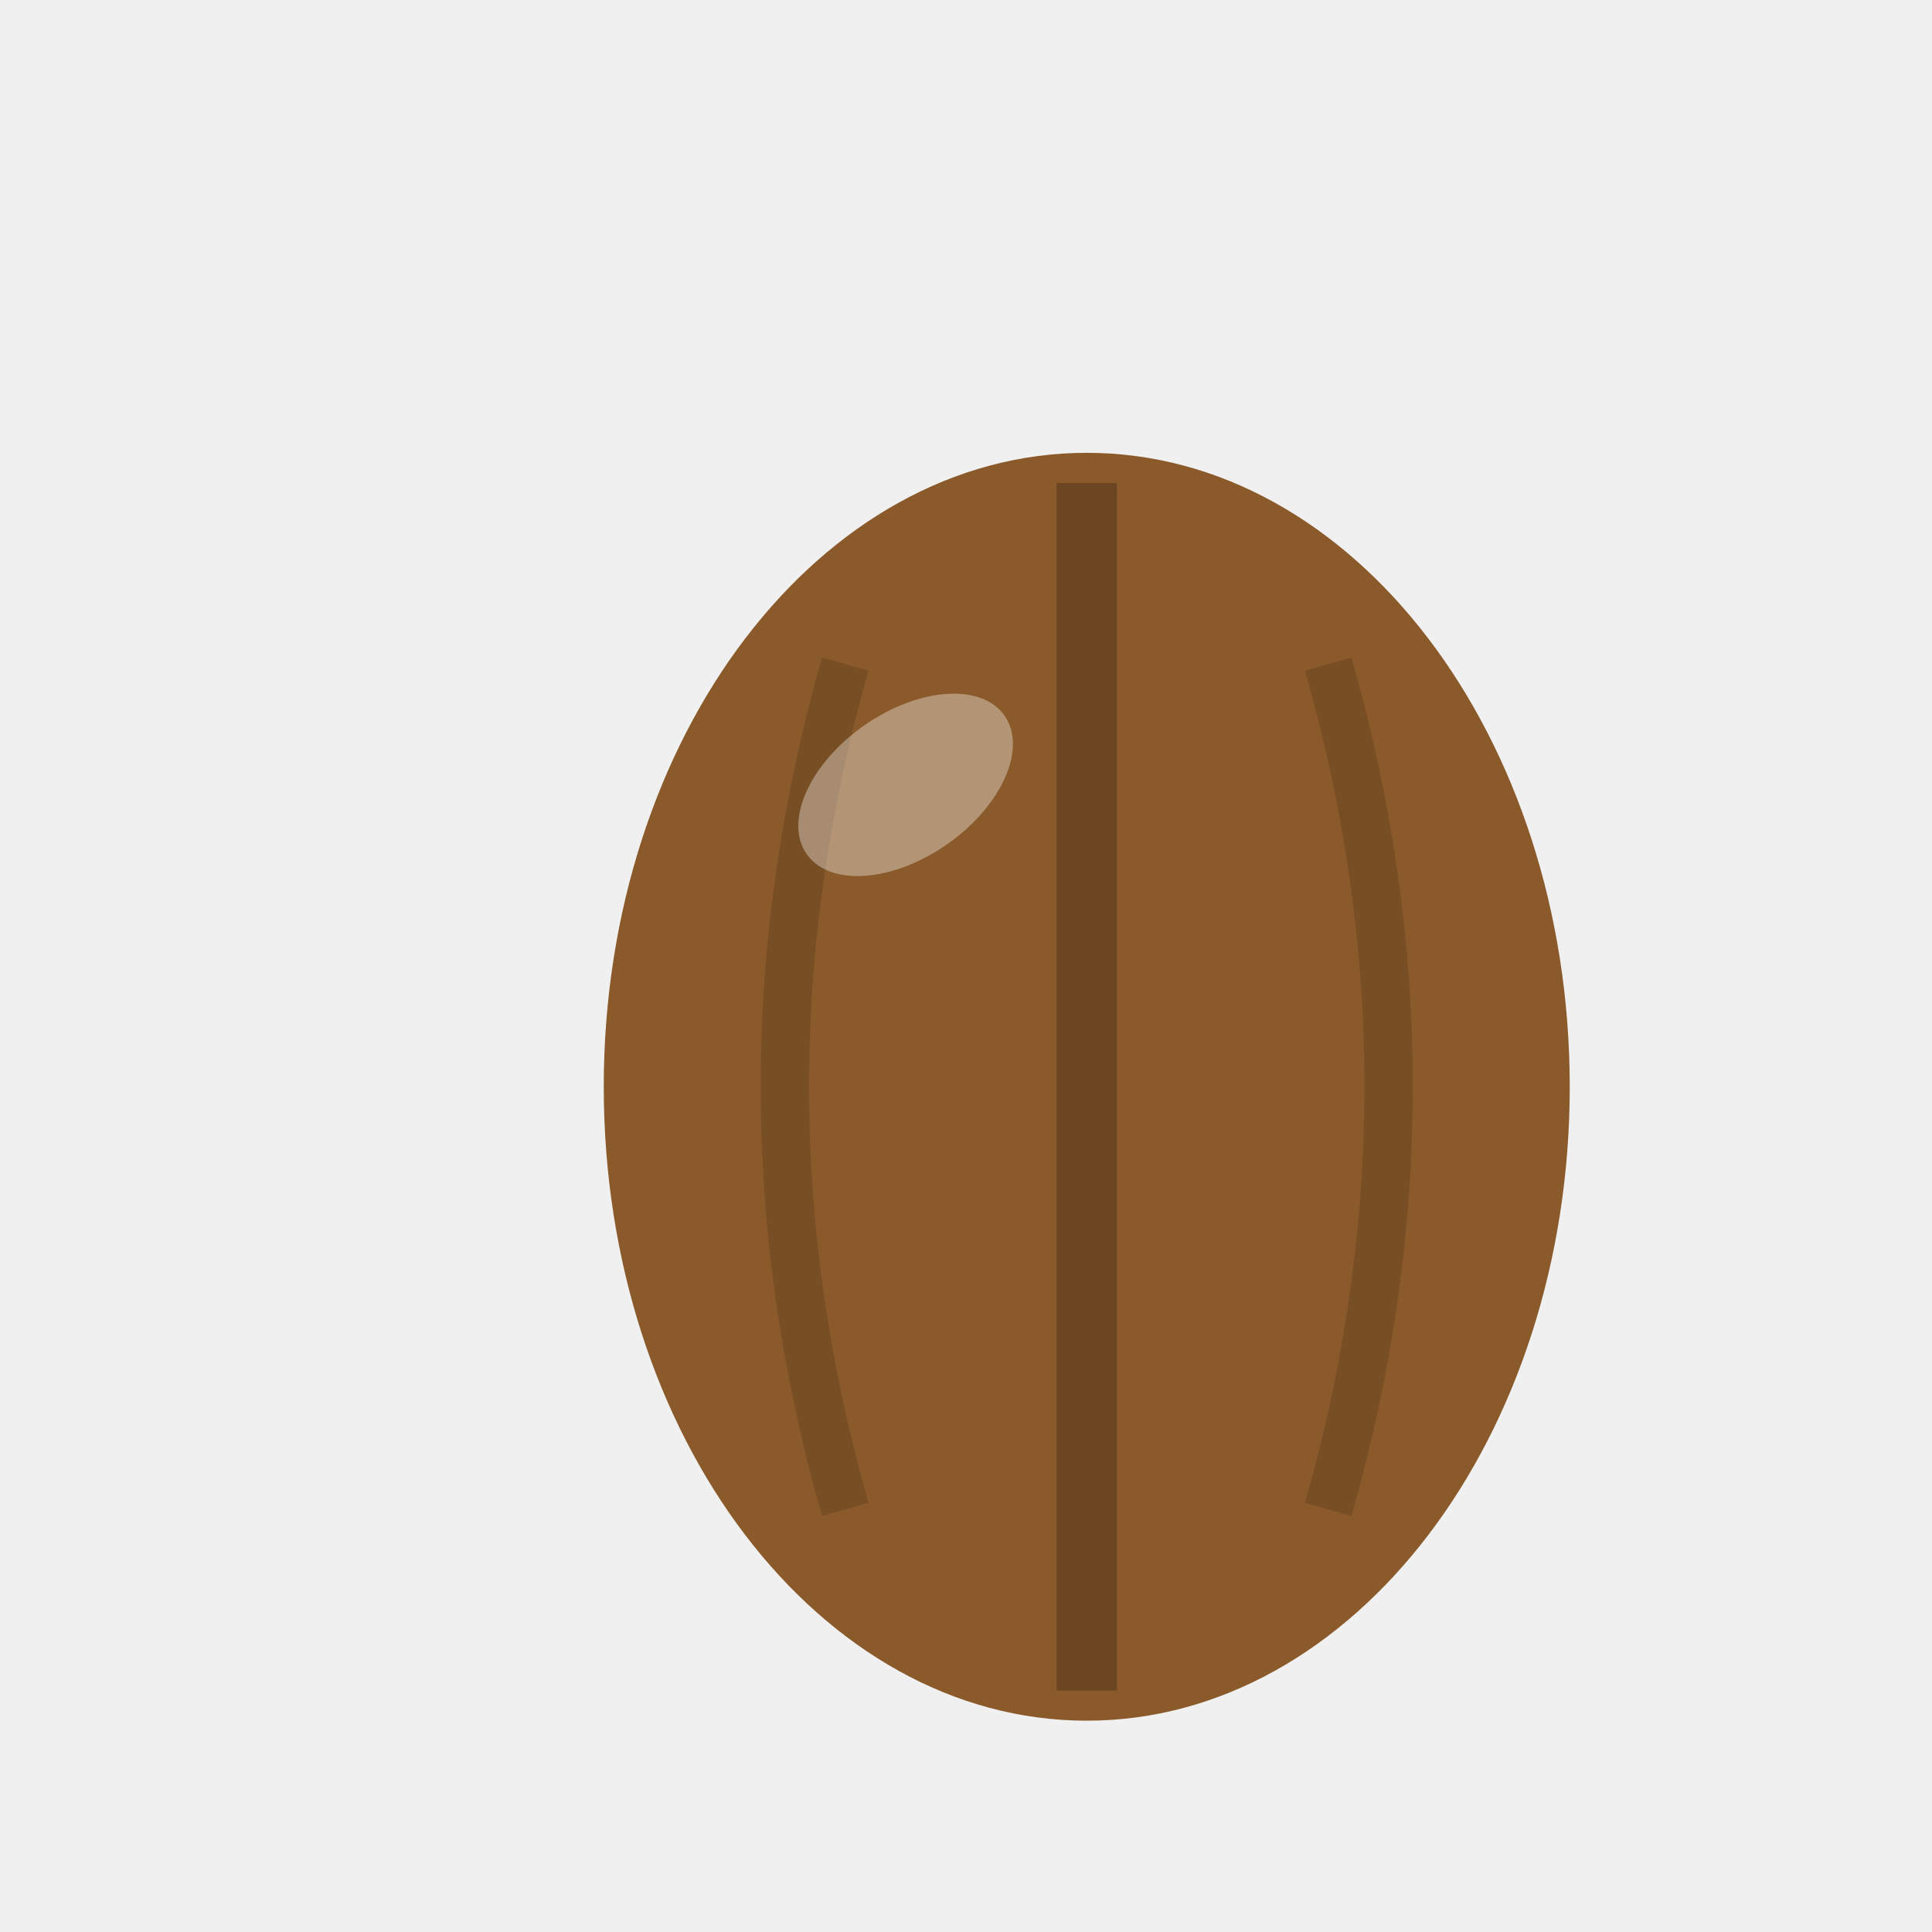
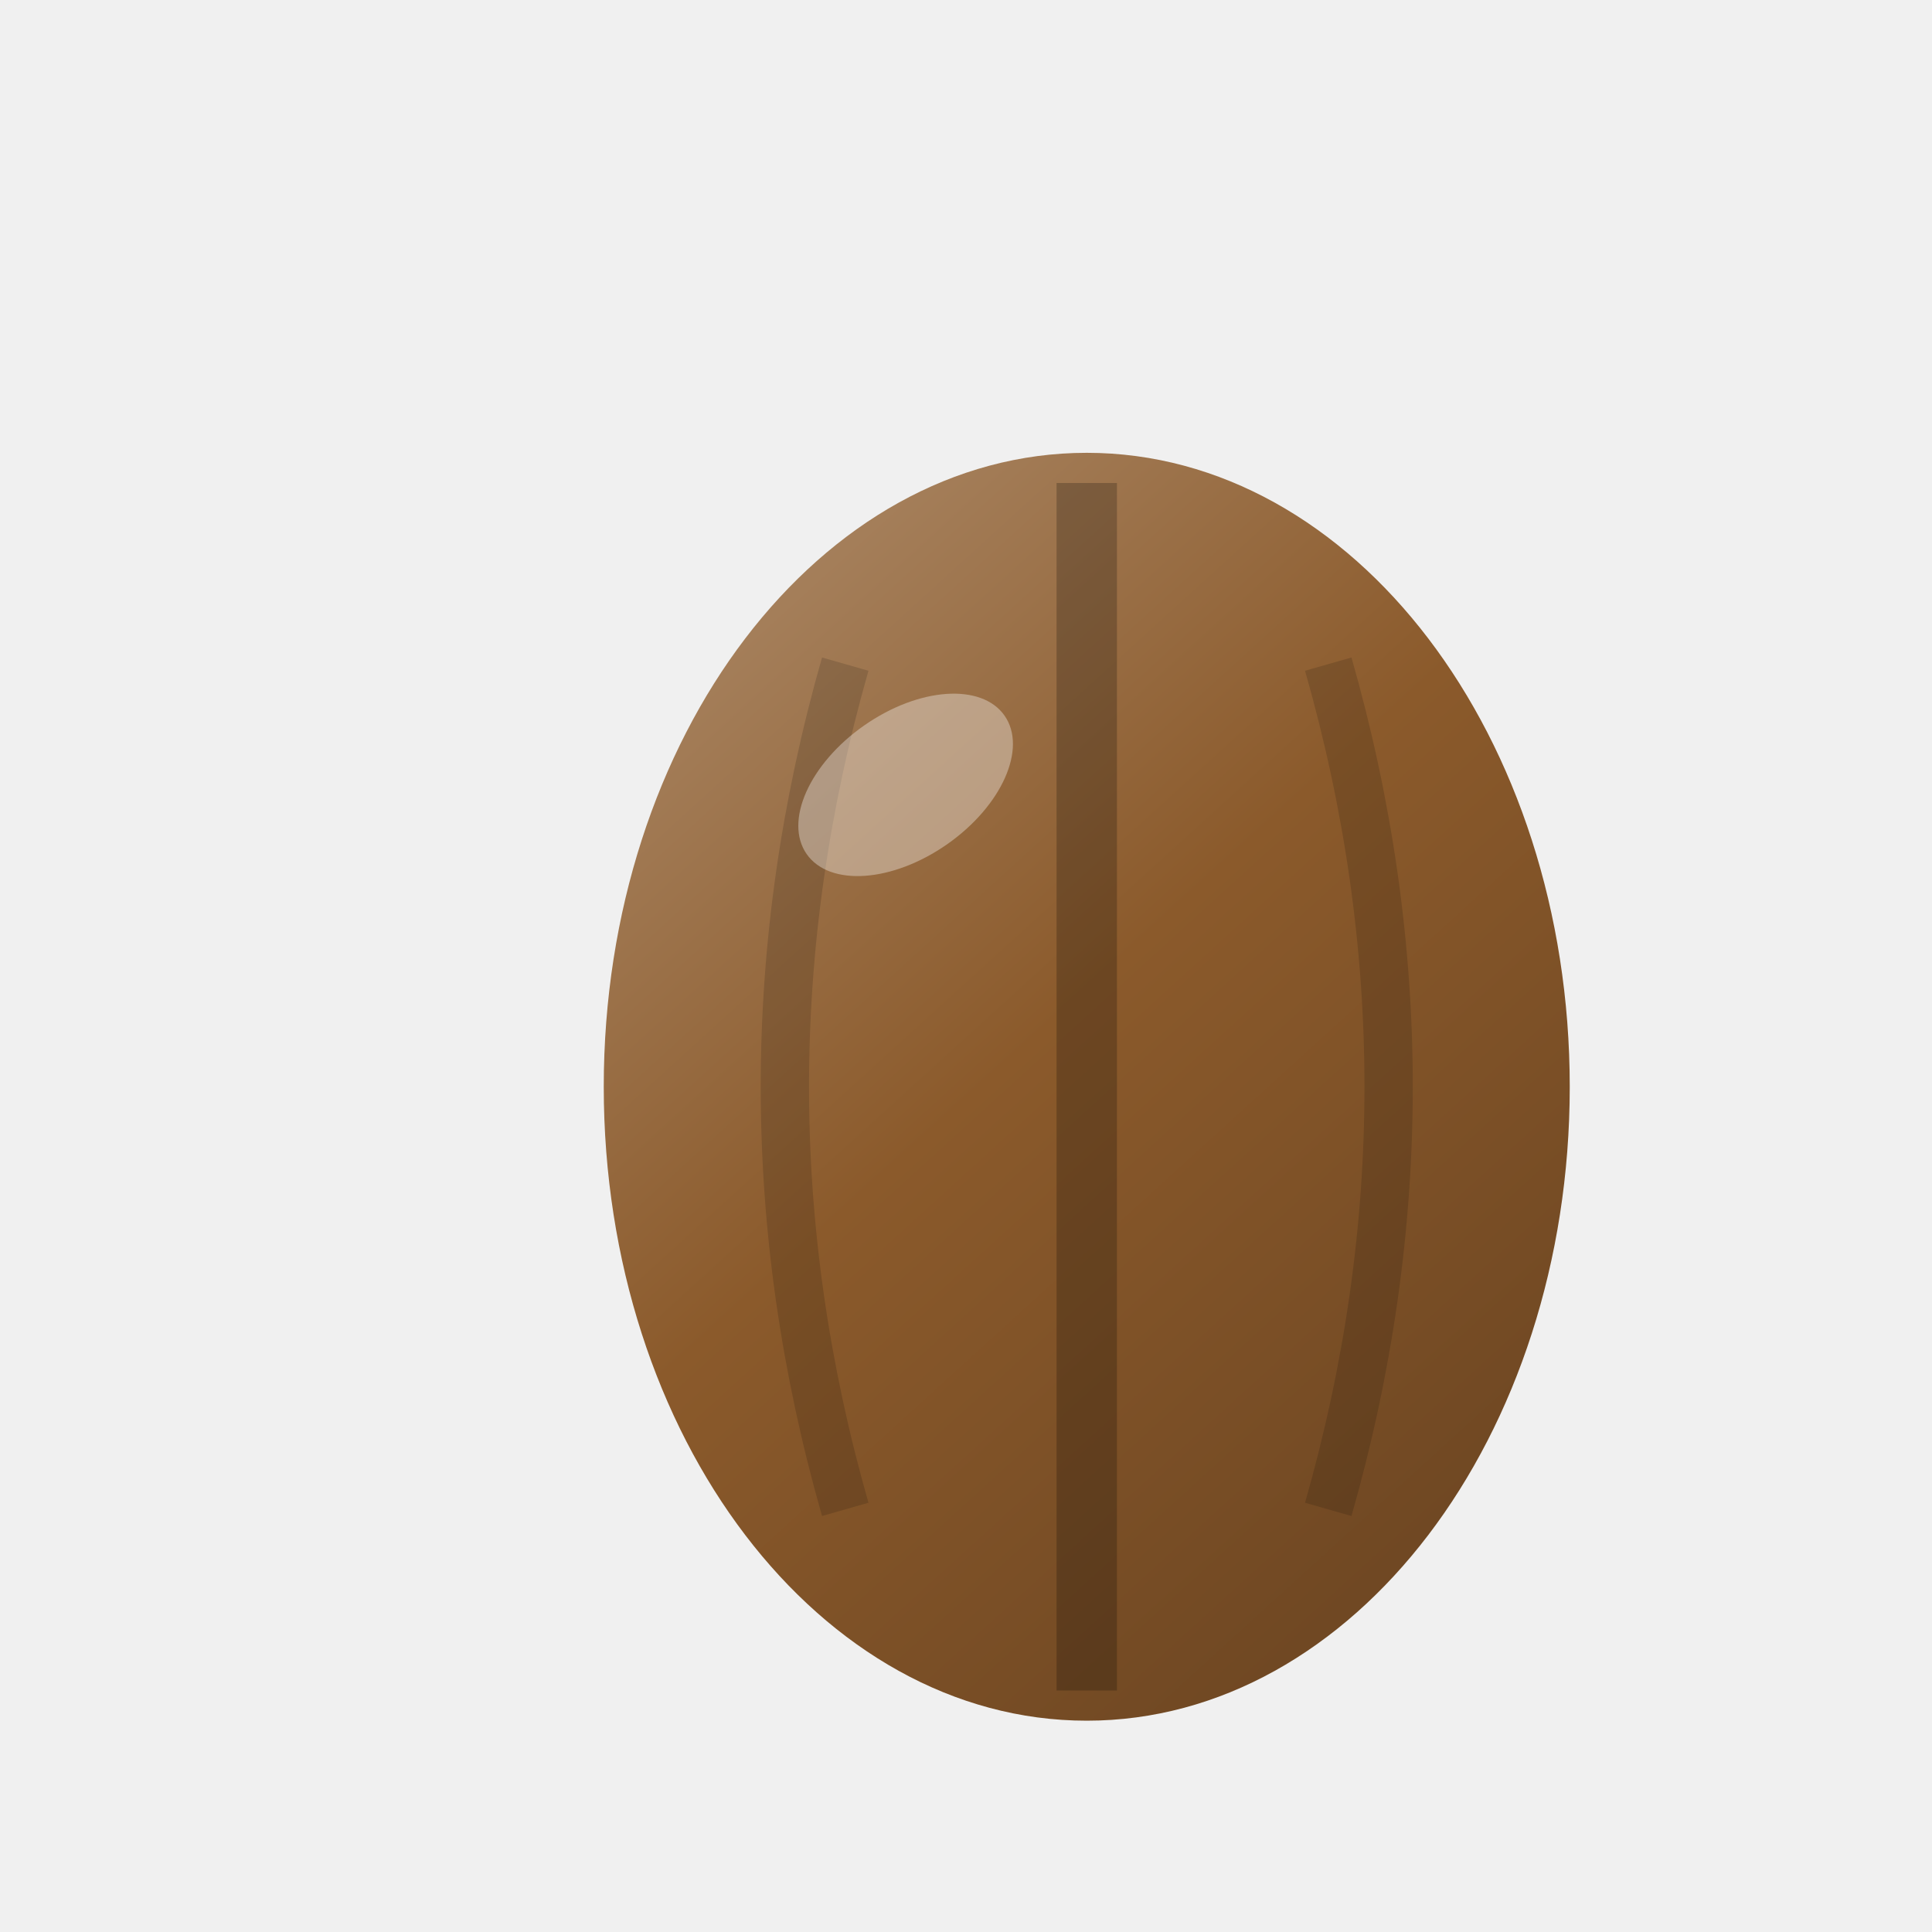
<svg xmlns="http://www.w3.org/2000/svg" viewBox="0 0 64 64" width="64" height="64">
-   <ellipse cx="36" cy="36" rx="16" ry="21" fill="#8B5A2B" />
+   <defs>
+     <linearGradient id="shade-0" x1="15%" y1="0%" x2="85%" y2="100%">
+       <stop offset="0" stop-color="#ab8866" />
+       <stop offset=".45" stop-color="#8B5A2B" />
+       <stop offset="1" stop-color="#6a4421" />
+     </linearGradient>
+   </defs>
+   <ellipse cx="36" cy="36" rx="16" ry="21" fill="url(#shade-0)" />
  <path d="M36 16 L36 56" stroke="#000" stroke-opacity="0.22" stroke-width="2" />
  <path d="M28 22 Q24 36 28 50 M44 22 Q48 36 44 50" stroke="#000" stroke-opacity="0.14" stroke-width="1.6" fill="none" />
  <ellipse cx="30" cy="26" rx="4" ry="2.4" fill="#fff" opacity="0.35" transform="rotate(-35 30 26)" />
</svg>
